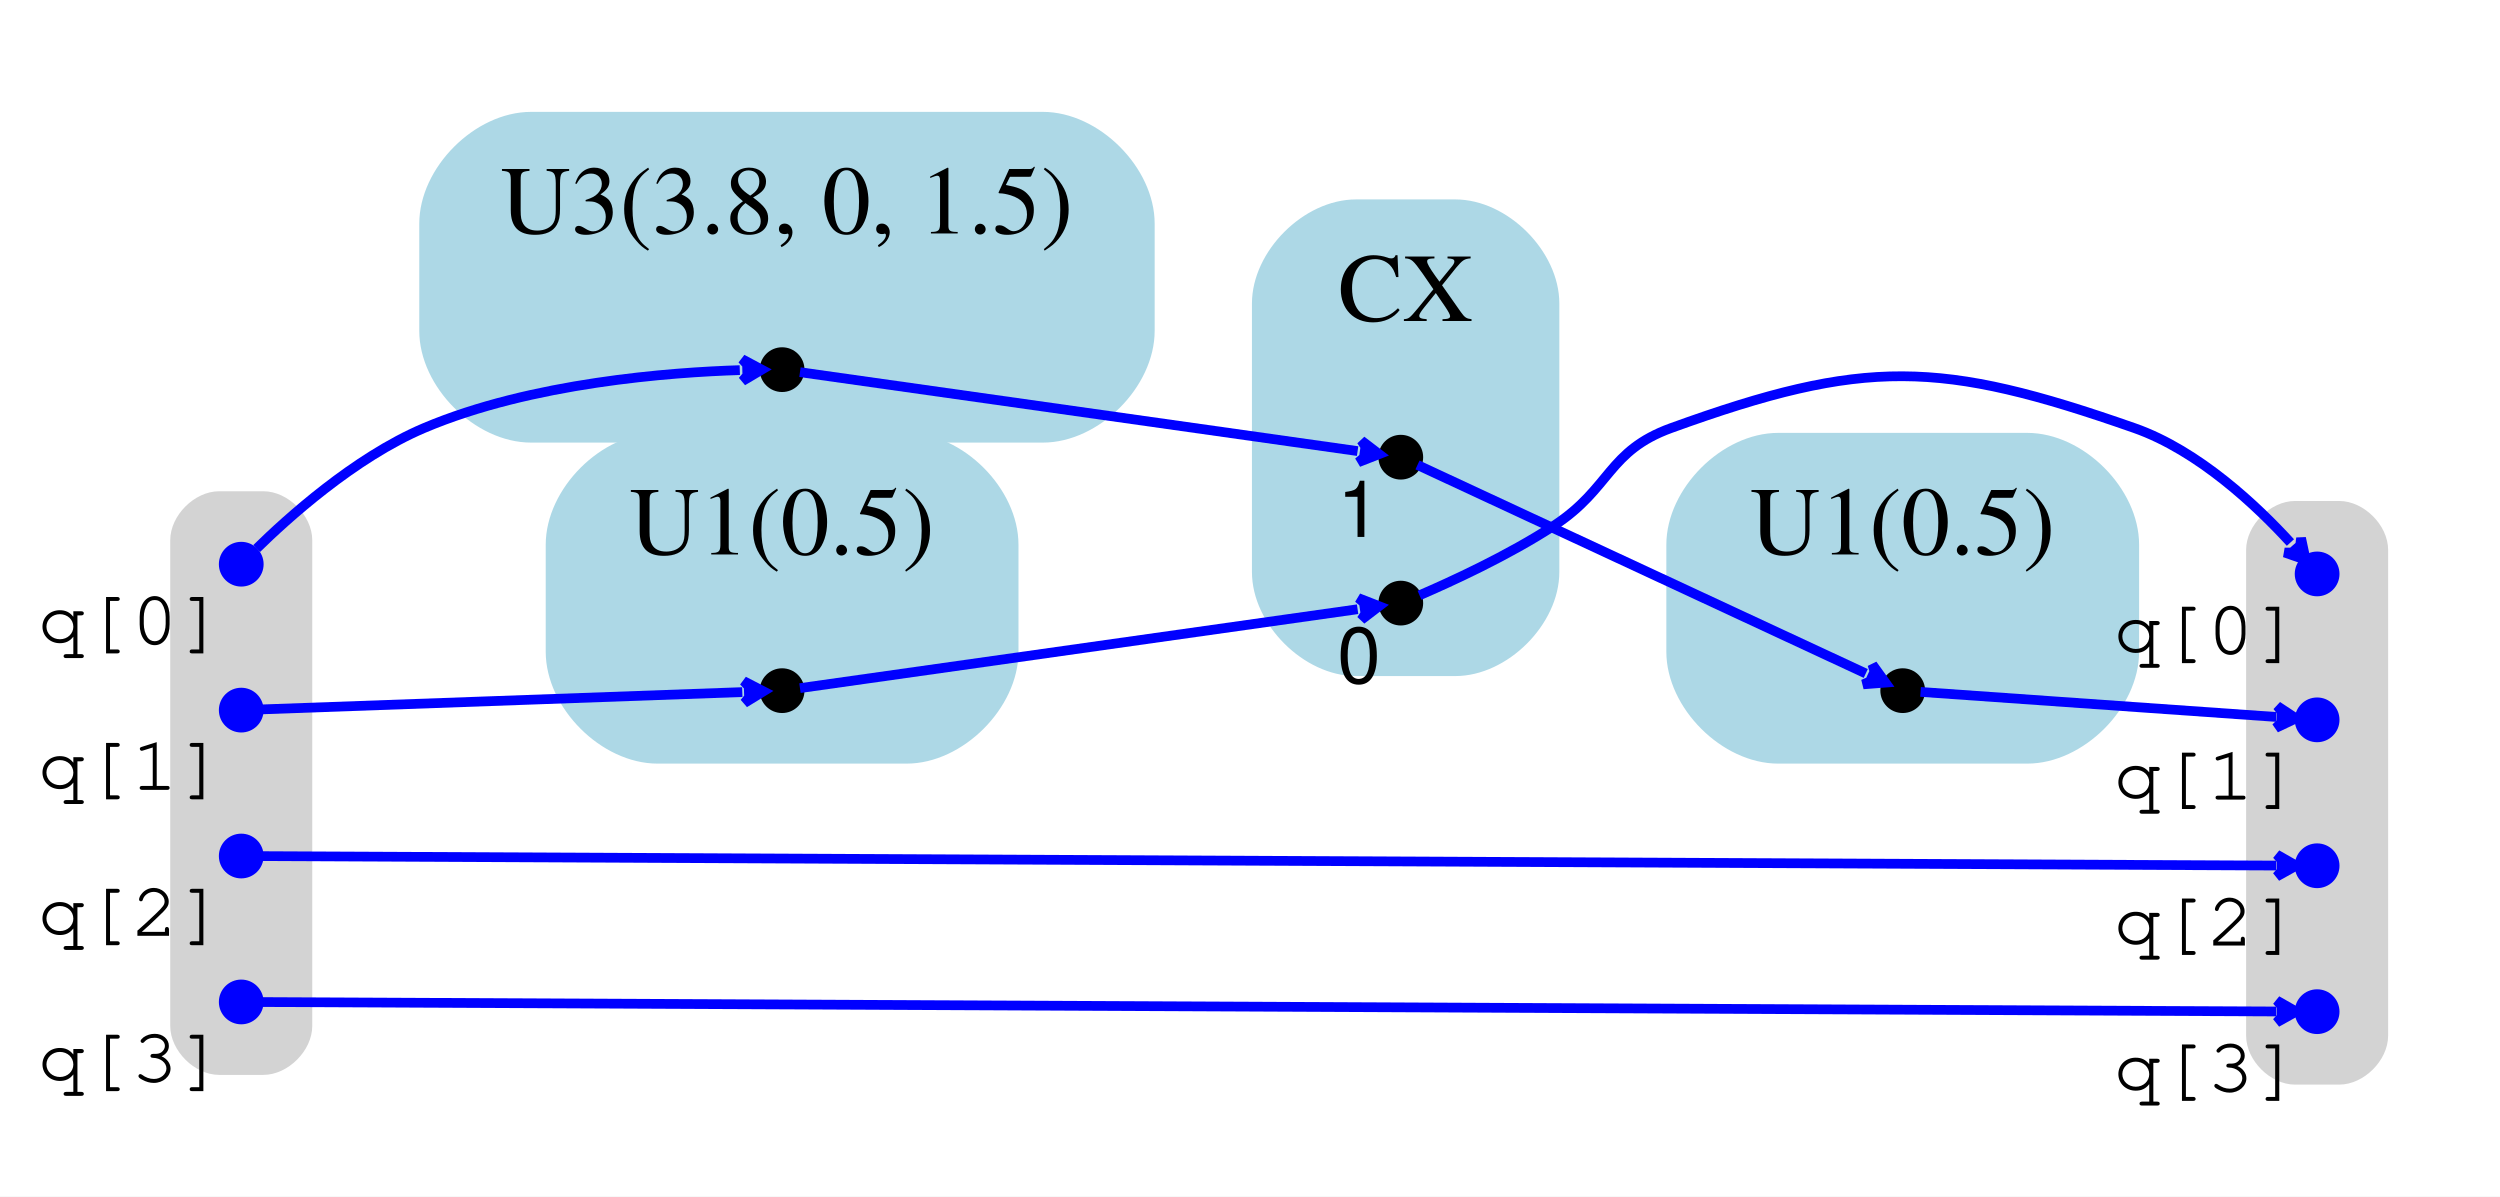
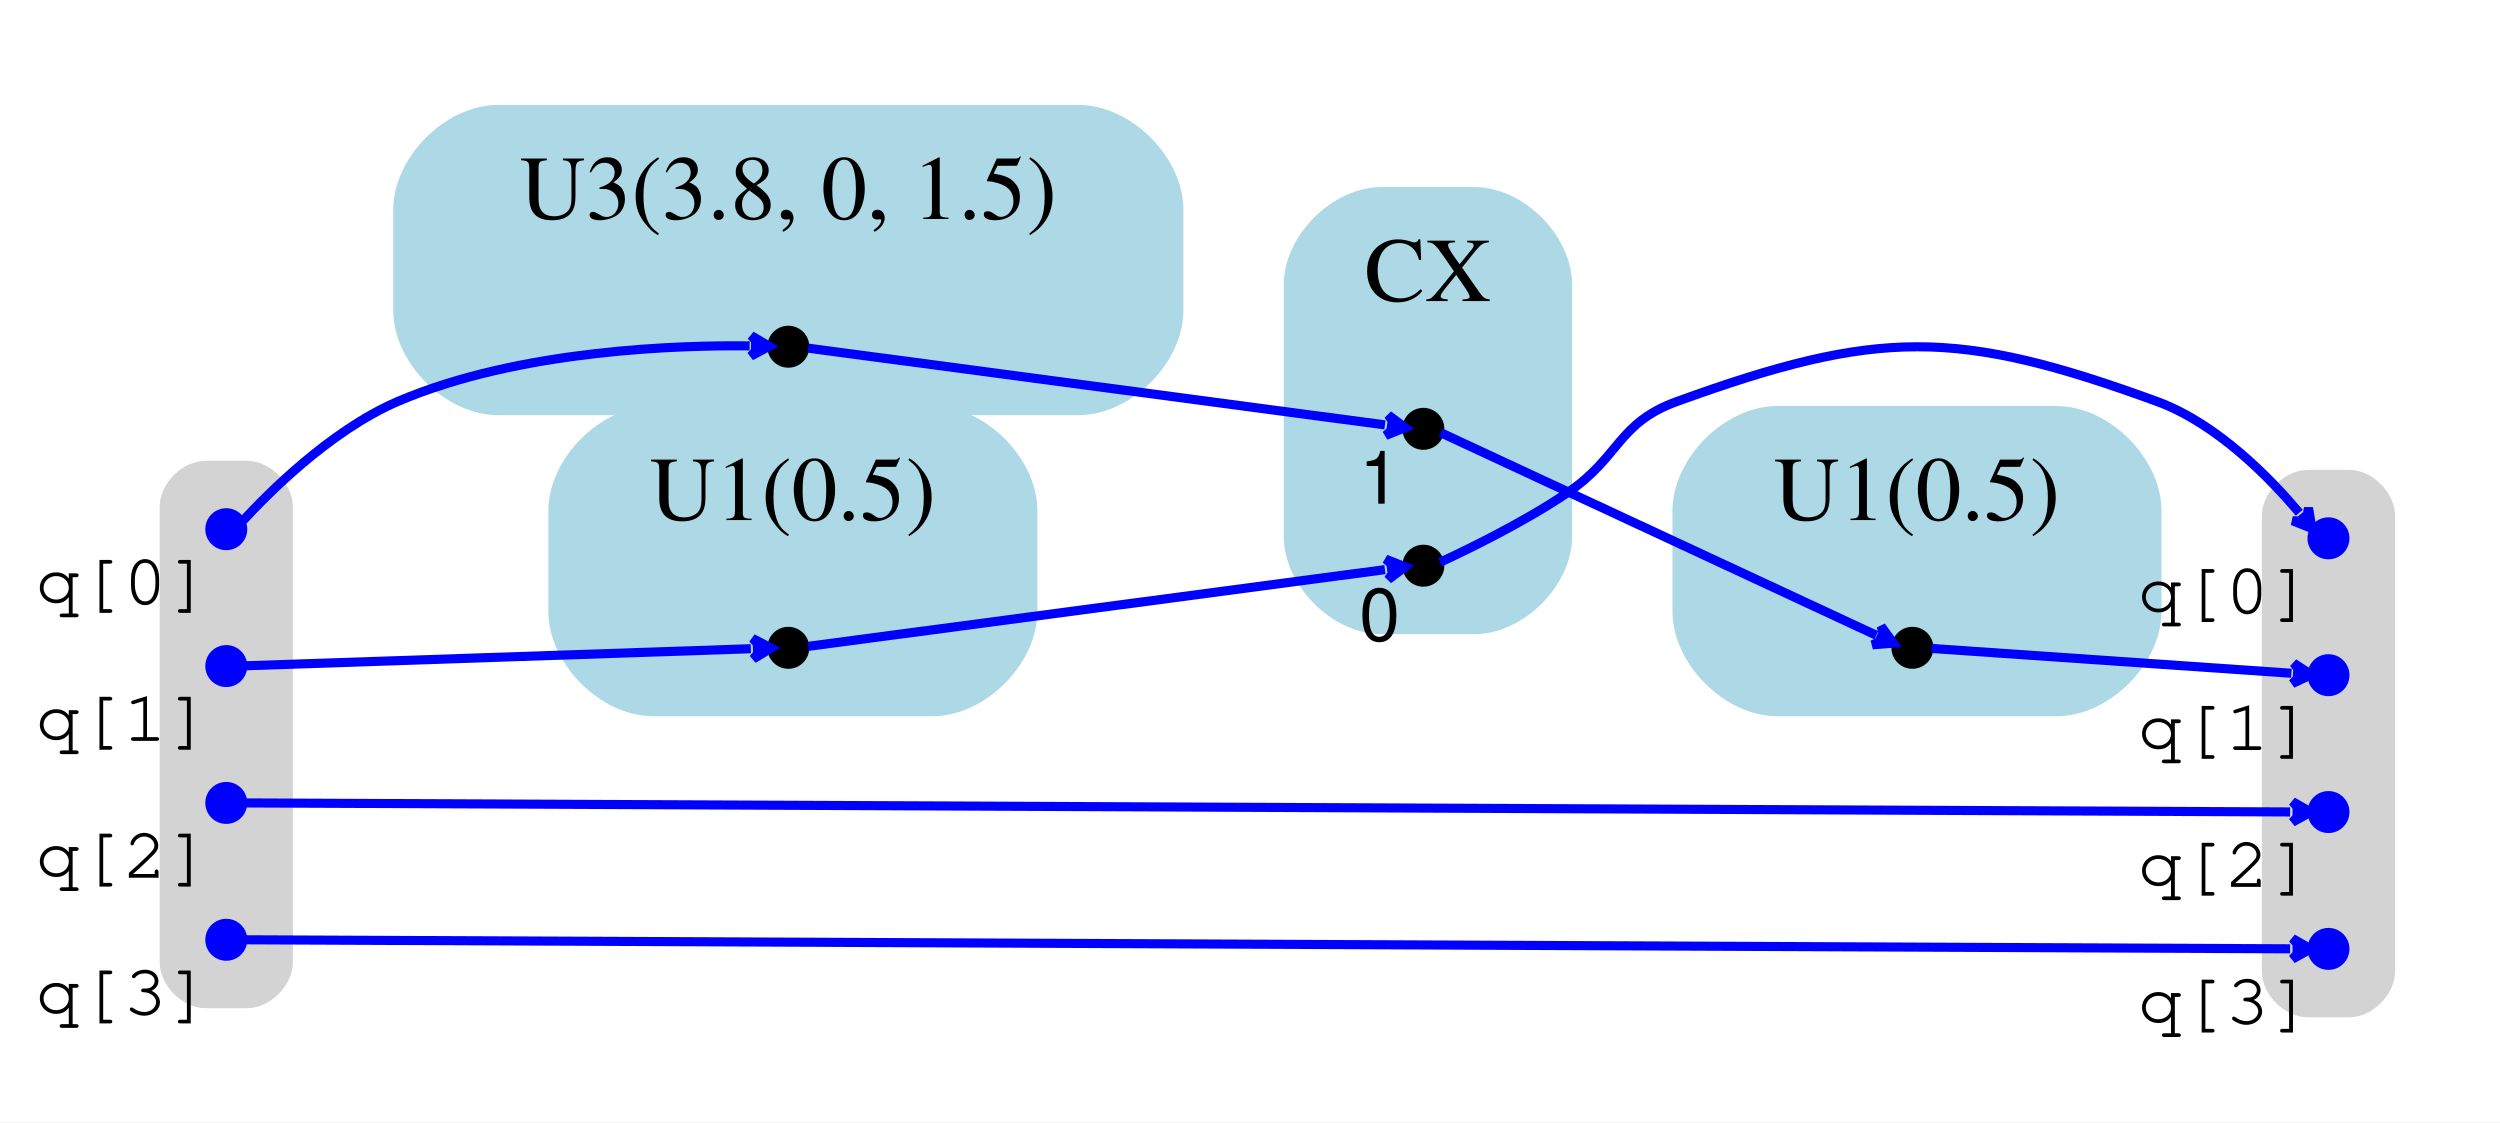
- <svg xmlns="http://www.w3.org/2000/svg" width="257pt" height="123pt" viewBox="0.00 0.00 257.00 123.00">
+ <svg xmlns="http://www.w3.org/2000/svg" width="274pt" height="123pt" viewBox="0.00 0.00 274.00 123.00">
  <g id="graph0" class="graph" transform="scale(1 1) rotate(0) translate(4 119)">
-     <polygon fill="#ffffff" stroke="transparent" points="-4,4 -4,-119 253,-119 253,4 -4,4" />
+     <polygon fill="white" stroke="transparent" points="-4,4 -4,-119 270,-119 270,4 -4,4" />
    <g id="clust1" class="cluster">
-       <path fill="#d3d3d3" stroke="#d3d3d3" d="M18.533,-9C18.533,-9 23.067,-9 23.067,-9 25.333,-9 27.6,-11.267 27.6,-13.533 27.6,-13.533 27.6,-63.467 27.6,-63.467 27.6,-65.733 25.333,-68 23.067,-68 23.067,-68 18.533,-68 18.533,-68 16.267,-68 14,-65.733 14,-63.467 14,-63.467 14,-13.533 14,-13.533 14,-11.267 16.267,-9 18.533,-9" />
+       <path fill="lightgrey" stroke="lightgrey" d="M18.53,-9C18.53,-9 23.07,-9 23.07,-9 25.33,-9 27.6,-11.27 27.6,-13.53 27.6,-13.53 27.6,-63.47 27.6,-63.47 27.6,-65.73 25.33,-68 23.07,-68 23.07,-68 18.53,-68 18.53,-68 16.27,-68 14,-65.73 14,-63.47 14,-63.47 14,-13.53 14,-13.53 14,-11.27 16.27,-9 18.53,-9" />
    </g>
    <g id="clust3" class="cluster">
-       <path fill="#d3d3d3" stroke="#d3d3d3" d="M231.933,-8C231.933,-8 236.467,-8 236.467,-8 238.733,-8 241,-10.267 241,-12.533 241,-12.533 241,-62.467 241,-62.467 241,-64.733 238.733,-67 236.467,-67 236.467,-67 231.933,-67 231.933,-67 229.667,-67 227.4,-64.733 227.4,-62.467 227.4,-62.467 227.4,-12.533 227.4,-12.533 227.4,-10.267 229.667,-8 231.933,-8" />
+       <path fill="lightgrey" stroke="lightgrey" d="M248.93,-8C248.93,-8 253.47,-8 253.47,-8 255.73,-8 258,-10.27 258,-12.53 258,-12.53 258,-62.47 258,-62.47 258,-64.73 255.73,-67 253.47,-67 253.47,-67 248.93,-67 248.93,-67 246.67,-67 244.4,-64.73 244.4,-62.47 244.4,-62.47 244.4,-12.53 244.4,-12.53 244.4,-10.27 246.67,-8 248.93,-8" />
    </g>
    <g id="clust5" class="cluster">
-       <path fill="#add8e6" stroke="#add8e6" d="M135.4,-50C135.4,-50 145.6,-50 145.6,-50 150.7,-50 155.8,-55.1 155.8,-60.2 155.8,-60.2 155.8,-87.8 155.8,-87.8 155.8,-92.9 150.7,-98 145.6,-98 145.6,-98 135.4,-98 135.4,-98 130.3,-98 125.2,-92.9 125.2,-87.8 125.2,-87.8 125.2,-60.2 125.2,-60.2 125.2,-55.1 130.3,-50 135.4,-50" />
-       <text text-anchor="middle" x="140.5" y="-86" font-family="Times,serif" font-size="10.00" fill="#000000">CX</text>
+       <path fill="lightblue" stroke="lightblue" d="M147.4,-50C147.4,-50 157.6,-50 157.6,-50 162.7,-50 167.8,-55.1 167.8,-60.2 167.8,-60.2 167.8,-87.8 167.8,-87.8 167.8,-92.9 162.7,-98 157.6,-98 157.6,-98 147.4,-98 147.4,-98 142.3,-98 137.2,-92.9 137.2,-87.8 137.2,-87.8 137.2,-60.2 137.2,-60.2 137.2,-55.1 142.3,-50 147.4,-50" />
+       <text text-anchor="middle" x="152.5" y="-86" font-family="Times,serif" font-size="10.00">CX</text>
    </g>
    <g id="clust6" class="cluster">
-       <path fill="#add8e6" stroke="#add8e6" d="M50.6,-74C50.6,-74 103.2,-74 103.2,-74 108.7,-74 114.2,-79.5 114.2,-85 114.2,-85 114.2,-96 114.2,-96 114.2,-101.5 108.7,-107 103.2,-107 103.2,-107 50.6,-107 50.6,-107 45.1,-107 39.6,-101.5 39.6,-96 39.6,-96 39.6,-85 39.6,-85 39.6,-79.5 45.1,-74 50.6,-74" />
-       <text text-anchor="middle" x="76.9" y="-95" font-family="Times,serif" font-size="10.00" fill="#000000">U3(3.8, 0, 1.5)</text>
+       <path fill="lightblue" stroke="lightblue" d="M50.6,-74C50.6,-74 114.2,-74 114.2,-74 119.7,-74 125.2,-79.5 125.2,-85 125.2,-85 125.2,-96 125.2,-96 125.2,-101.5 119.7,-107 114.2,-107 114.2,-107 50.6,-107 50.6,-107 45.1,-107 39.6,-101.5 39.6,-96 39.6,-96 39.6,-85 39.6,-85 39.6,-79.5 45.1,-74 50.6,-74" />
+       <text text-anchor="middle" x="82.4" y="-95" font-family="Times,serif" font-size="10.00">U3(3.8, 0, 1.5)</text>
    </g>
    <g id="clust7" class="cluster">
-       <path fill="#add8e6" stroke="#add8e6" d="M178.8,-41C178.8,-41 204.4,-41 204.4,-41 209.9,-41 215.4,-46.5 215.4,-52 215.4,-52 215.4,-63 215.4,-63 215.4,-68.5 209.9,-74 204.4,-74 204.4,-74 178.8,-74 178.8,-74 173.3,-74 167.8,-68.5 167.8,-63 167.8,-63 167.8,-52 167.8,-52 167.8,-46.5 173.3,-41 178.8,-41" />
-       <text text-anchor="middle" x="191.6" y="-62" font-family="Times,serif" font-size="10.00" fill="#000000">U1(0.5)</text>
+       <path fill="lightblue" stroke="lightblue" d="M190.8,-41C190.8,-41 221.4,-41 221.4,-41 226.9,-41 232.4,-46.5 232.4,-52 232.4,-52 232.4,-63 232.4,-63 232.4,-68.5 226.9,-74 221.4,-74 221.4,-74 190.8,-74 190.8,-74 185.3,-74 179.8,-68.5 179.8,-63 179.8,-63 179.8,-52 179.8,-52 179.8,-46.5 185.3,-41 190.8,-41" />
+       <text text-anchor="middle" x="206.1" y="-62" font-family="Times,serif" font-size="10.00">U1(0.5)</text>
    </g>
    <g id="clust8" class="cluster">
-       <path fill="#add8e6" stroke="#add8e6" d="M63.6,-41C63.6,-41 89.2,-41 89.2,-41 94.7,-41 100.2,-46.5 100.2,-52 100.2,-52 100.2,-63 100.2,-63 100.2,-68.5 94.7,-74 89.2,-74 89.2,-74 63.6,-74 63.6,-74 58.1,-74 52.6,-68.5 52.6,-63 52.6,-63 52.6,-52 52.6,-52 52.6,-46.5 58.1,-41 63.6,-41" />
-       <text text-anchor="middle" x="76.4" y="-62" font-family="Times,serif" font-size="10.00" fill="#000000">U1(0.5)</text>
+       <path fill="lightblue" stroke="lightblue" d="M67.6,-41C67.6,-41 98.2,-41 98.2,-41 103.7,-41 109.2,-46.5 109.2,-52 109.2,-52 109.2,-63 109.2,-63 109.2,-68.5 103.7,-74 98.2,-74 98.2,-74 67.6,-74 67.6,-74 62.1,-74 56.6,-68.5 56.6,-63 56.6,-63 56.6,-52 56.6,-52 56.6,-46.5 62.1,-41 67.6,-41" />
+       <text text-anchor="middle" x="82.9" y="-62" font-family="Times,serif" font-size="10.00">U1(0.5)</text>
    </g>
    <g id="node1" class="node">
-       <ellipse fill="#0000ff" stroke="#0000ff" cx="20.8" cy="-61" rx="1.8" ry="1.8" />
-       <text text-anchor="middle" x="9.5" y="-52.8" font-family="Courier,monospace" font-size="8.00" fill="#000000">q[0]</text>
+       <ellipse fill="blue" stroke="blue" cx="20.8" cy="-61" rx="1.8" ry="1.8" />
+       <text text-anchor="middle" x="9.5" y="-52.8" font-family="Courier,monospace" font-size="8.00">q[0]</text>
    </g>
    <g id="node11" class="node">
-       <ellipse fill="#000000" stroke="#000000" cx="76.4" cy="-81" rx="1.8" ry="1.8" />
+       <ellipse fill="black" stroke="black" cx="82.4" cy="-81" rx="1.8" ry="1.8" />
    </g>
    <g id="edge1" class="edge">
-       <path fill="none" stroke="#0000ff" d="M22.389,-62.616C25.428,-65.601 32.406,-71.951 39.6,-75 50.641,-79.679 64.973,-80.728 72.051,-80.951" />
-       <polygon fill="#0000ff" stroke="#0000ff" points="74.311,-81 72.287,-82.081 73.312,-80.978 72.312,-80.956 72.312,-80.956 72.312,-80.956 73.312,-80.978 72.337,-79.832 74.311,-81 74.311,-81" />
+       <path fill="none" stroke="blue" d="M22.65,-61.95C25.03,-64.55 32.08,-71.78 39.6,-75 53.05,-80.76 70.92,-81.18 78.16,-81.09" />
+       <polygon fill="blue" stroke="blue" points="80.31,-81.05 78.34,-82.21 79.31,-81.07 78.31,-81.09 78.31,-81.09 78.31,-81.09 79.31,-81.07 78.29,-79.97 80.31,-81.05 80.31,-81.05" />
    </g>
    <g id="node2" class="node">
-       <ellipse fill="#0000ff" stroke="#0000ff" cx="20.8" cy="-46" rx="1.8" ry="1.8" />
-       <text text-anchor="middle" x="9.5" y="-37.8" font-family="Courier,monospace" font-size="8.00" fill="#000000">q[1]</text>
+       <ellipse fill="blue" stroke="blue" cx="20.8" cy="-46" rx="1.8" ry="1.8" />
+       <text text-anchor="middle" x="9.5" y="-37.8" font-family="Courier,monospace" font-size="8.00">q[1]</text>
    </g>
    <g id="node13" class="node">
-       <ellipse fill="#000000" stroke="#000000" cx="76.4" cy="-48" rx="1.8" ry="1.8" />
+       <ellipse fill="black" stroke="black" cx="82.4" cy="-48" rx="1.8" ry="1.8" />
    </g>
    <g id="edge2" class="edge">
-       <path fill="none" stroke="#0000ff" d="M22.65,-46.066C30.498,-46.349 61.146,-47.451 72.307,-47.853" />
-       <polygon fill="#0000ff" stroke="#0000ff" points="74.486,-47.931 72.447,-48.983 73.487,-47.895 72.487,-47.859 72.487,-47.859 72.487,-47.859 73.487,-47.895 72.528,-46.735 74.486,-47.931 74.486,-47.931" />
+       <path fill="none" stroke="blue" d="M22.83,-46.03C29.56,-46.26 67.15,-47.52 78.29,-47.9" />
+       <polygon fill="blue" stroke="blue" points="80.52,-47.97 78.48,-49.03 79.52,-47.94 78.52,-47.9 78.52,-47.9 78.52,-47.9 79.52,-47.94 78.56,-46.78 80.52,-47.97 80.52,-47.97" />
    </g>
    <g id="node3" class="node">
-       <ellipse fill="#0000ff" stroke="#0000ff" cx="20.8" cy="-31" rx="1.8" ry="1.8" />
-       <text text-anchor="middle" x="9.5" y="-22.8" font-family="Courier,monospace" font-size="8.00" fill="#000000">q[2]</text>
+       <ellipse fill="blue" stroke="blue" cx="20.8" cy="-31" rx="1.8" ry="1.8" />
+       <text text-anchor="middle" x="9.5" y="-22.8" font-family="Courier,monospace" font-size="8.00">q[2]</text>
    </g>
    <g id="node7" class="node">
-       <ellipse fill="#0000ff" stroke="#0000ff" cx="234.2" cy="-30" rx="1.8" ry="1.8" />
-       <text text-anchor="middle" x="222.9" y="-21.8" font-family="Courier,monospace" font-size="8.00" fill="#000000">q[2]</text>
+       <ellipse fill="blue" stroke="blue" cx="251.2" cy="-30" rx="1.8" ry="1.8" />
+       <text text-anchor="middle" x="239.9" y="-21.8" font-family="Courier,monospace" font-size="8.00">q[2]</text>
    </g>
    <g id="edge3" class="edge">
-       <path fill="none" stroke="#0000ff" d="M22.645,-30.991C41.664,-30.902 201.905,-30.151 230.003,-30.02" />
-       <polygon fill="#0000ff" stroke="#0000ff" points="232.053,-30.01 230.059,-31.145 231.053,-30.015 230.053,-30.02 230.053,-30.02 230.053,-30.02 231.053,-30.015 230.048,-28.895 232.053,-30.01 232.053,-30.01" />
+       <path fill="none" stroke="blue" d="M22.82,-31C38.09,-30.93 220.5,-30.13 247,-30.01" />
+       <polygon fill="blue" stroke="blue" points="249.26,-30 247.26,-31.14 248.26,-30.01 247.26,-30.01 247.26,-30.01 247.26,-30.01 248.26,-30.01 247.25,-28.89 249.26,-30 249.26,-30" />
    </g>
    <g id="node4" class="node">
-       <ellipse fill="#0000ff" stroke="#0000ff" cx="20.8" cy="-16" rx="1.8" ry="1.8" />
-       <text text-anchor="middle" x="9.5" y="-7.8" font-family="Courier,monospace" font-size="8.00" fill="#000000">q[3]</text>
+       <ellipse fill="blue" stroke="blue" cx="20.8" cy="-16" rx="1.8" ry="1.8" />
+       <text text-anchor="middle" x="9.5" y="-7.8" font-family="Courier,monospace" font-size="8.00">q[3]</text>
    </g>
    <g id="node8" class="node">
-       <ellipse fill="#0000ff" stroke="#0000ff" cx="234.2" cy="-15" rx="1.8" ry="1.8" />
-       <text text-anchor="middle" x="222.9" y="-6.8" font-family="Courier,monospace" font-size="8.00" fill="#000000">q[3]</text>
+       <ellipse fill="blue" stroke="blue" cx="251.2" cy="-15" rx="1.8" ry="1.8" />
+       <text text-anchor="middle" x="239.9" y="-6.8" font-family="Courier,monospace" font-size="8.00">q[3]</text>
    </g>
    <g id="edge4" class="edge">
-       <path fill="none" stroke="#0000ff" d="M22.645,-15.991C41.664,-15.902 201.905,-15.151 230.003,-15.02" />
-       <polygon fill="#0000ff" stroke="#0000ff" points="232.053,-15.01 230.059,-16.145 231.053,-15.015 230.053,-15.02 230.053,-15.02 230.053,-15.02 231.053,-15.015 230.048,-13.895 232.053,-15.01 232.053,-15.01" />
+       <path fill="none" stroke="blue" d="M22.82,-16C38.09,-15.93 220.5,-15.13 247,-15.01" />
+       <polygon fill="blue" stroke="blue" points="249.26,-15 247.26,-16.14 248.26,-15.01 247.26,-15.01 247.26,-15.01 247.26,-15.01 248.26,-15.01 247.25,-13.89 249.26,-15 249.26,-15" />
    </g>
    <g id="node5" class="node">
-       <ellipse fill="#0000ff" stroke="#0000ff" cx="234.2" cy="-60" rx="1.8" ry="1.8" />
-       <text text-anchor="middle" x="222.9" y="-51.8" font-family="Courier,monospace" font-size="8.00" fill="#000000">q[0]</text>
+       <ellipse fill="blue" stroke="blue" cx="251.2" cy="-60" rx="1.8" ry="1.8" />
+       <text text-anchor="middle" x="239.9" y="-51.8" font-family="Courier,monospace" font-size="8.00">q[0]</text>
    </g>
    <g id="node6" class="node">
-       <ellipse fill="#0000ff" stroke="#0000ff" cx="234.2" cy="-45" rx="1.8" ry="1.8" />
-       <text text-anchor="middle" x="222.9" y="-36.8" font-family="Courier,monospace" font-size="8.00" fill="#000000">q[1]</text>
+       <ellipse fill="blue" stroke="blue" cx="251.2" cy="-45" rx="1.8" ry="1.8" />
+       <text text-anchor="middle" x="239.9" y="-36.8" font-family="Courier,monospace" font-size="8.00">q[1]</text>
    </g>
    <g id="node9" class="node">
-       <ellipse fill="#000000" stroke="#000000" cx="140" cy="-57" rx="1.8" ry="1.8" />
-       <text text-anchor="middle" x="135.7" y="-48.8" font-family="Helvetica,sans-Serif" font-size="8.00" fill="#000000">0</text>
+       <ellipse fill="black" stroke="black" cx="152" cy="-57" rx="1.8" ry="1.8" />
+       <text text-anchor="middle" x="147.2" y="-48.8" font-family="Helvetica,sans-Serif" font-size="8.00">0</text>
    </g>
    <g id="edge5" class="edge">
-       <path fill="none" stroke="#0000ff" d="M141.925,-57.805C144.979,-59.119 151.073,-61.892 155.8,-65 161.601,-68.815 161.272,-72.637 167.8,-75 187.692,-82.202 195.433,-81.99 215.4,-75 222.05,-72.672 228.102,-66.895 231.455,-63.228" />
-       <polygon fill="#0000ff" stroke="#0000ff" points="233.026,-61.443 232.549,-63.688 232.365,-62.194 231.705,-62.944 231.705,-62.944 231.705,-62.944 232.365,-62.194 230.86,-62.201 233.026,-61.443 233.026,-61.443" />
+       <path fill="none" stroke="blue" d="M153.84,-57.38C156.14,-58.44 162.77,-61.59 167.8,-65 173.55,-68.89 173.27,-72.64 179.8,-75 201.78,-82.96 210.44,-83.02 232.4,-75 239.06,-72.57 244.96,-66.42 248,-62.8" />
+       <polygon fill="blue" stroke="blue" points="249.39,-61.08 249.01,-63.34 248.76,-61.86 248.13,-62.64 248.13,-62.64 248.13,-62.64 248.76,-61.86 247.26,-61.93 249.39,-61.08 249.39,-61.08" />
    </g>
    <g id="node10" class="node">
-       <ellipse fill="#000000" stroke="#000000" cx="140" cy="-72" rx="1.8" ry="1.8" />
-       <text text-anchor="middle" x="135.7" y="-63.8" font-family="Helvetica,sans-Serif" font-size="8.00" fill="#000000">1</text>
+       <ellipse fill="black" stroke="black" cx="152" cy="-72" rx="1.8" ry="1.8" />
+       <text text-anchor="middle" x="147.2" y="-63.8" font-family="Helvetica,sans-Serif" font-size="8.00">1</text>
    </g>
    <g id="node12" class="node">
-       <ellipse fill="#000000" stroke="#000000" cx="191.6" cy="-48" rx="1.8" ry="1.8" />
+       <ellipse fill="black" stroke="black" cx="205.6" cy="-48" rx="1.8" ry="1.8" />
    </g>
    <g id="edge6" class="edge">
-       <path fill="none" stroke="#0000ff" d="M141.717,-71.201C149,-67.814 177.444,-54.584 187.801,-49.767" />
-       <polygon fill="#0000ff" stroke="#0000ff" points="189.824,-48.826 188.485,-50.69 188.917,-49.248 188.01,-49.67 188.01,-49.67 188.01,-49.67 188.917,-49.248 187.536,-48.65 189.824,-48.826 189.824,-48.826" />
+       <path fill="none" stroke="blue" d="M153.9,-71.58C159.67,-68.9 191.71,-54 201.65,-49.37" />
+       <polygon fill="blue" stroke="blue" points="203.51,-48.51 202.17,-50.37 202.6,-48.93 201.7,-49.35 201.7,-49.35 201.7,-49.35 202.6,-48.93 201.22,-48.33 203.51,-48.51 203.51,-48.51" />
    </g>
    <g id="edge7" class="edge">
-       <path fill="none" stroke="#0000ff" d="M78.235,-80.74C86.789,-79.53 122.871,-74.424 135.562,-72.628" />
-       <polygon fill="#0000ff" stroke="#0000ff" points="137.774,-72.315 135.951,-73.709 136.784,-72.455 135.793,-72.595 135.793,-72.595 135.793,-72.595 136.784,-72.455 135.636,-71.481 137.774,-72.315 137.774,-72.315" />
+       <path fill="none" stroke="blue" d="M84.57,-80.84C92.27,-79.82 135.57,-74.05 147.79,-72.43" />
+       <polygon fill="blue" stroke="blue" points="150,-72.13 148.16,-73.51 149.01,-72.27 148.02,-72.4 148.02,-72.4 148.02,-72.4 149.01,-72.27 147.87,-71.28 150,-72.13 150,-72.13" />
    </g>
    <g id="edge8" class="edge">
-       <path fill="none" stroke="#0000ff" d="M193.43,-47.871C199.773,-47.424 220.915,-45.936 229.996,-45.296" />
-       <polygon fill="#0000ff" stroke="#0000ff" points="232.029,-45.153 230.113,-46.416 231.031,-45.223 230.034,-45.294 230.034,-45.294 230.034,-45.294 231.031,-45.223 229.955,-44.171 232.029,-45.153 232.029,-45.153" />
+       <path fill="none" stroke="blue" d="M207.68,-47.93C213.19,-47.55 238.33,-45.82 247.14,-45.21" />
+       <polygon fill="blue" stroke="blue" points="249.31,-45.06 247.39,-46.32 248.31,-45.13 247.31,-45.2 247.31,-45.2 247.31,-45.2 248.31,-45.13 247.24,-44.08 249.31,-45.06 249.31,-45.06" />
    </g>
    <g id="edge9" class="edge">
-       <path fill="none" stroke="#0000ff" d="M78.235,-48.26C86.789,-49.47 122.871,-54.576 135.562,-56.372" />
-       <polygon fill="#0000ff" stroke="#0000ff" points="137.774,-56.685 135.636,-57.519 136.784,-56.545 135.793,-56.405 135.793,-56.405 135.793,-56.405 136.784,-56.545 135.951,-55.291 137.774,-56.685 137.774,-56.685" />
+       <path fill="none" stroke="blue" d="M84.57,-48.16C92.27,-49.18 135.57,-54.95 147.79,-56.57" />
+       <polygon fill="blue" stroke="blue" points="150,-56.87 147.87,-57.72 149.01,-56.73 148.02,-56.6 148.02,-56.6 148.02,-56.6 149.01,-56.73 148.16,-55.49 150,-56.87 150,-56.87" />
    </g>
  </g>
</svg>
